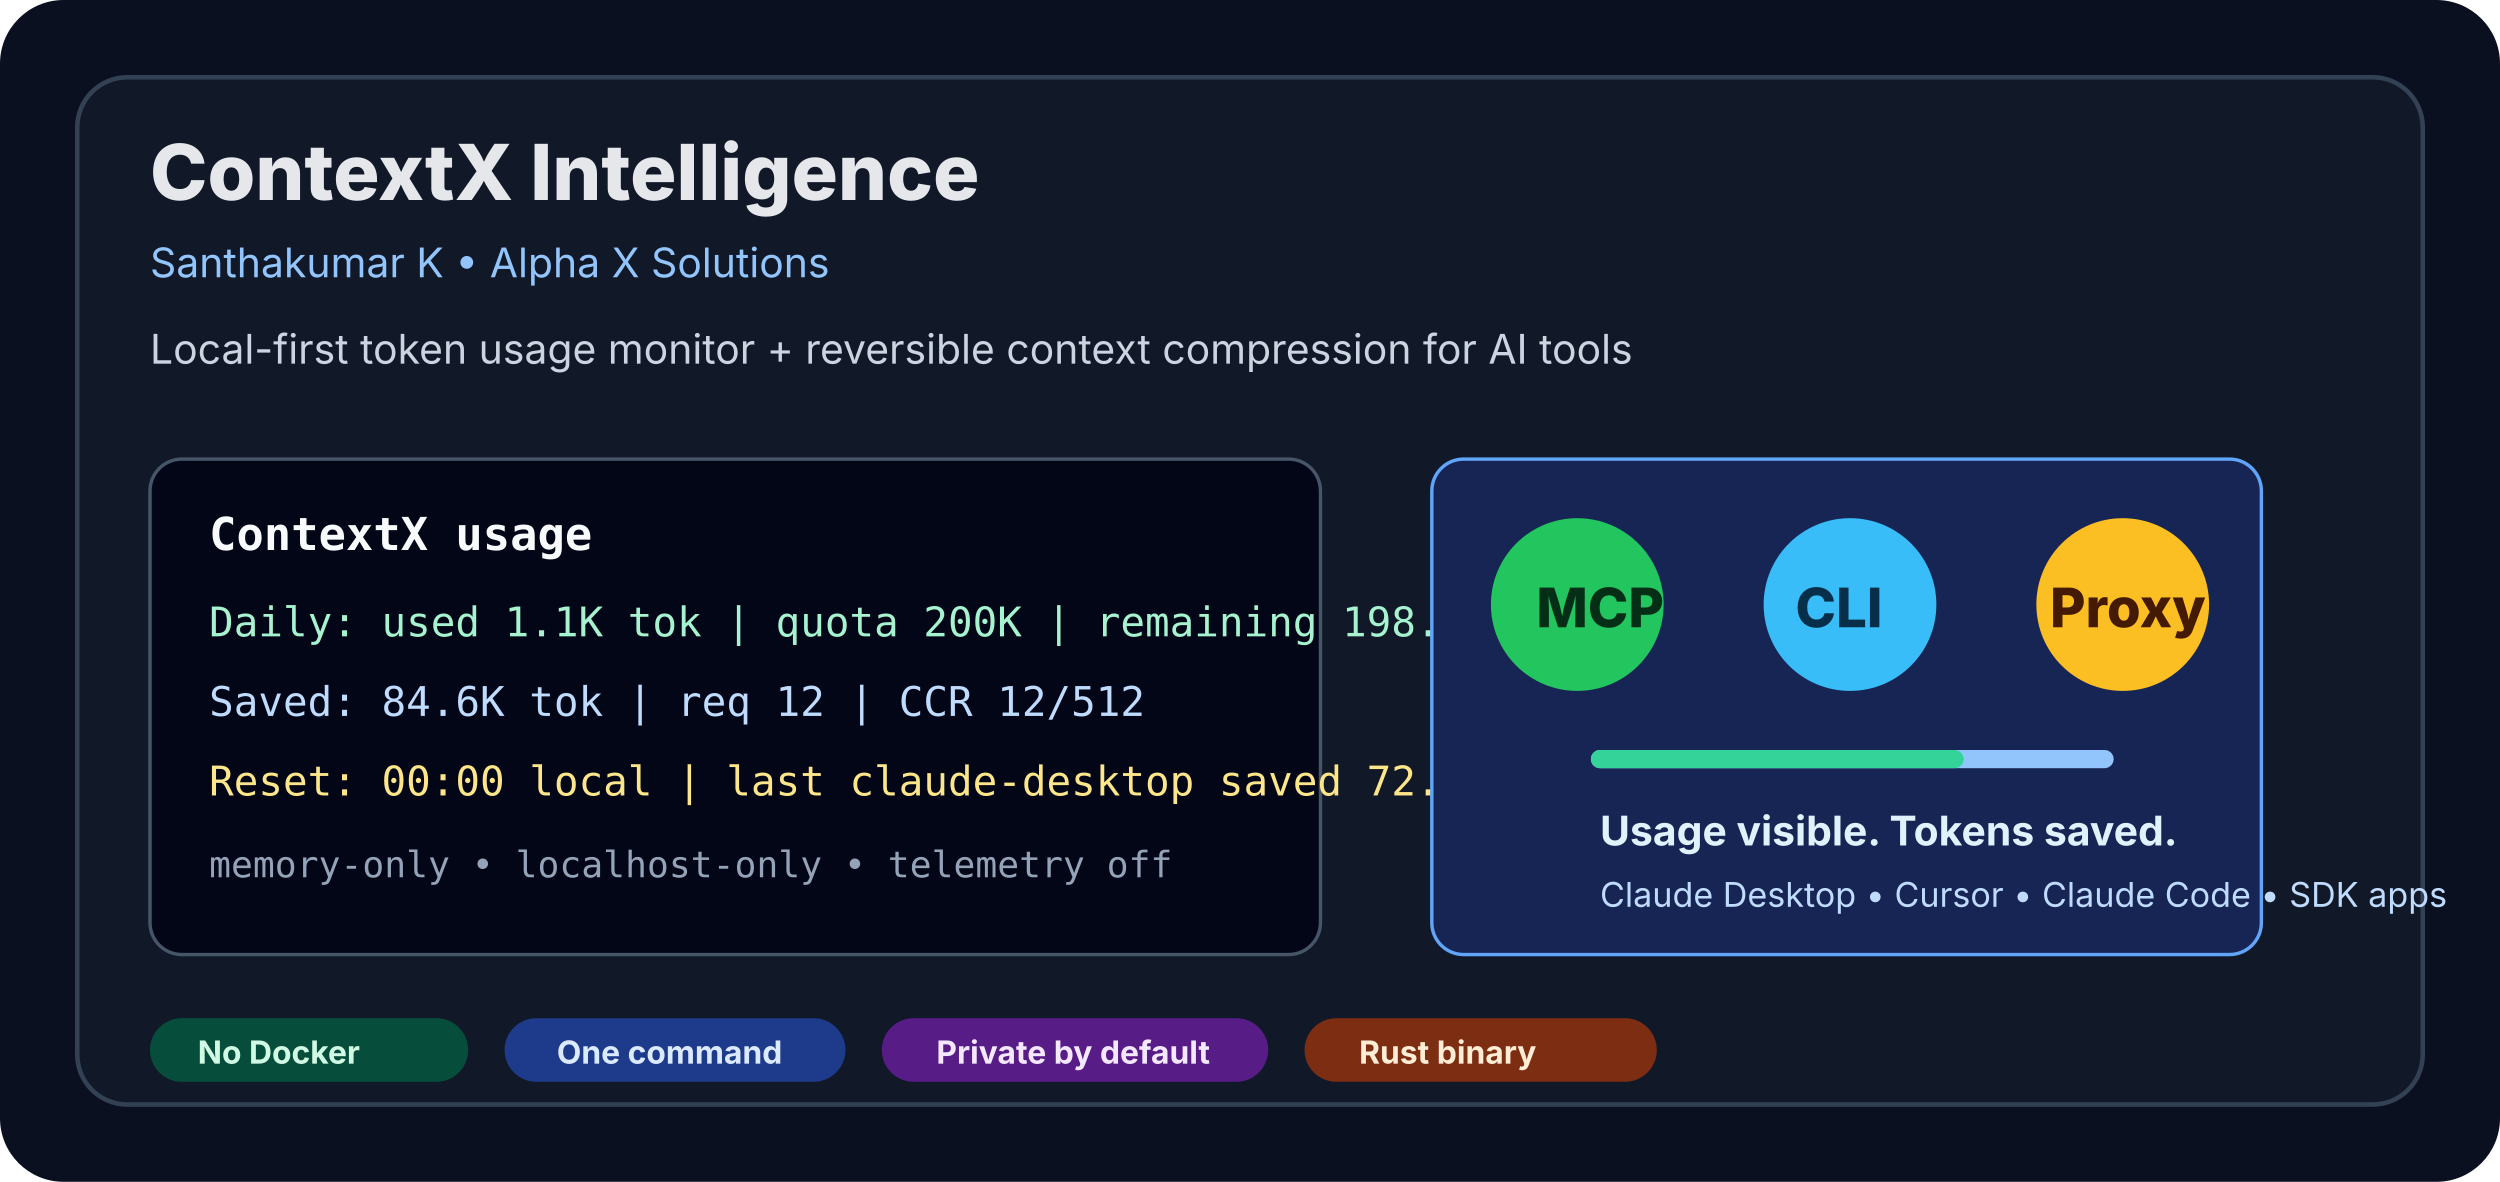
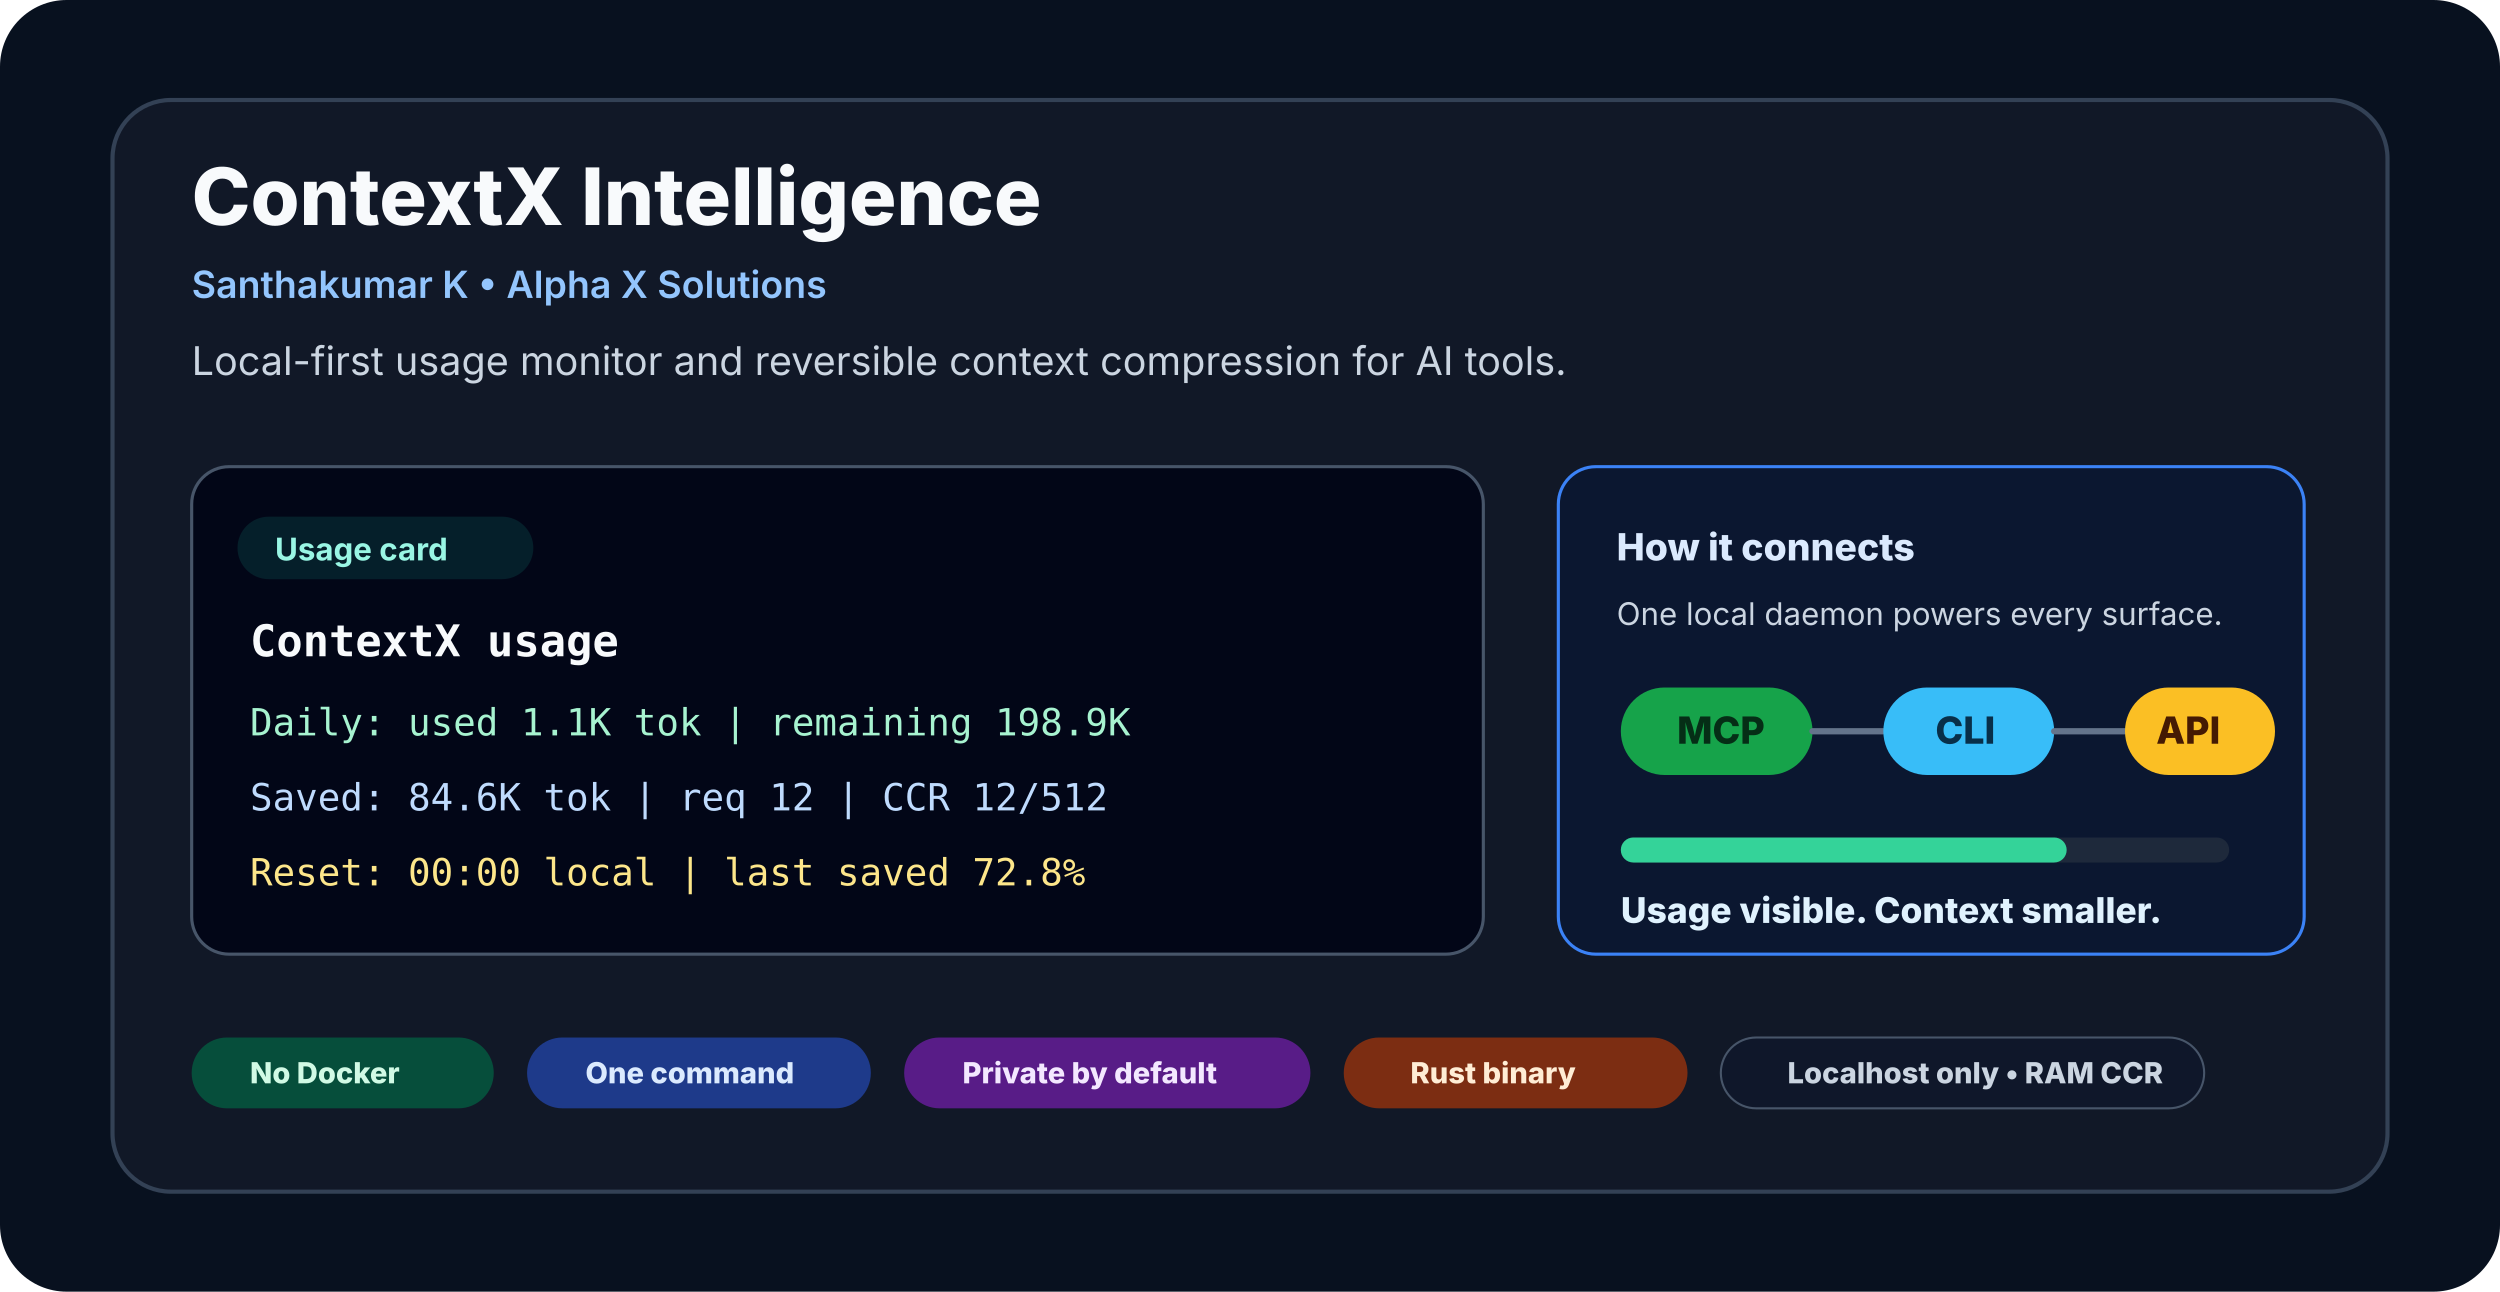
- <svg xmlns="http://www.w3.org/2000/svg" width="1100" height="520" viewBox="0 0 1100 520" fill="none">
-   <rect width="1100" height="520" rx="28" fill="#0B1020" />
-   <rect x="34" y="34" width="1032" height="452" rx="22" fill="#111827" stroke="#334155" stroke-width="2" />
-   <text x="66" y="88" fill="#E5E7EB" font-family="Inter, Arial, sans-serif" font-size="34" font-weight="800">ContextX Intelligence</text>
-   <text x="66" y="122" fill="#93C5FD" font-family="Inter, Arial, sans-serif" font-size="18">Santhakumar K • Alpha X Solutions</text>
-   <text x="66" y="160" fill="#CBD5E1" font-family="Inter, Arial, sans-serif" font-size="18">Local-first token usage monitor + reversible context compression for AI tools</text>
-   <rect x="66" y="202" width="515" height="218" rx="14" fill="#020617" stroke="#475569" stroke-width="1.5" />
-   <text x="92" y="242" fill="#F8FAFC" font-family="Menlo, Consolas, monospace" font-size="20" font-weight="700">ContextX usage</text>
-   <text x="92" y="280" fill="#A7F3D0" font-family="Menlo, Consolas, monospace" font-size="18">Daily: used 1.1K tok | quota 200K | remaining 198.9K</text>
-   <text x="92" y="315" fill="#BFDBFE" font-family="Menlo, Consolas, monospace" font-size="18">Saved: 84.6K tok | req 12 | CCR 12/512</text>
-   <text x="92" y="350" fill="#FDE68A" font-family="Menlo, Consolas, monospace" font-size="18">Reset: 00:00 local | last claude-desktop saved 72.8%</text>
-   <text x="92" y="386" fill="#94A3B8" font-family="Menlo, Consolas, monospace" font-size="16">memory-only • localhost-only • telemetry off</text>
-   <rect x="630" y="202" width="365" height="218" rx="14" fill="#172554" stroke="#60A5FA" stroke-width="1.5" />
-   <circle cx="694" cy="266" r="38" fill="#22C55E" />
-   <text x="676" y="276" fill="#052E16" font-family="Inter, Arial, sans-serif" font-size="24" font-weight="800">MCP</text>
-   <circle cx="814" cy="266" r="38" fill="#38BDF8" />
-   <text x="790" y="276" fill="#082F49" font-family="Inter, Arial, sans-serif" font-size="24" font-weight="800">CLI</text>
-   <circle cx="934" cy="266" r="38" fill="#FBBF24" />
-   <text x="902" y="276" fill="#451A03" font-family="Inter, Arial, sans-serif" font-size="24" font-weight="800">Proxy</text>
-   <path d="M704 334H926" stroke="#93C5FD" stroke-width="8" stroke-linecap="round" />
-   <path d="M704 334H860" stroke="#34D399" stroke-width="8" stroke-linecap="round" />
-   <text x="704" y="372" fill="#E0F2FE" font-family="Inter, Arial, sans-serif" font-size="18" font-weight="700">Usage visible. Tokens saved.</text>
-   <text x="704" y="399" fill="#BFDBFE" font-family="Inter, Arial, sans-serif" font-size="15">Claude Desktop • Cursor • Claude Code • SDK apps</text>
-   <rect x="66" y="448" width="140" height="28" rx="14" fill="#064E3B" />
-   <text x="87" y="468" fill="#D1FAE5" font-family="Inter, Arial, sans-serif" font-size="14" font-weight="700">No Docker</text>
-   <rect x="222" y="448" width="150" height="28" rx="14" fill="#1E3A8A" />
-   <text x="245" y="468" fill="#DBEAFE" font-family="Inter, Arial, sans-serif" font-size="14" font-weight="700">One command</text>
-   <rect x="388" y="448" width="170" height="28" rx="14" fill="#581C87" />
-   <text x="412" y="468" fill="#F3E8FF" font-family="Inter, Arial, sans-serif" font-size="14" font-weight="700">Private by default</text>
-   <rect x="574" y="448" width="155" height="28" rx="14" fill="#7C2D12" />
-   <text x="598" y="468" fill="#FFEDD5" font-family="Inter, Arial, sans-serif" font-size="14" font-weight="700">Rust binary</text>
+ <svg xmlns="http://www.w3.org/2000/svg" width="1200" height="620" viewBox="0 0 1200 620" fill="none">
+   <rect width="1200" height="620" rx="32" fill="#08111F" />
+   <rect x="54" y="48" width="1092" height="524" rx="28" fill="#111827" stroke="#334155" stroke-width="2" />
+   <text x="92" y="108" fill="#F8FAFC" font-family="Inter, Arial, sans-serif" font-size="38" font-weight="800">ContextX Intelligence</text>
+   <text x="92" y="143" fill="#93C5FD" font-family="Inter, Arial, sans-serif" font-size="18" font-weight="600">Santhakumar K • Alpha X Solutions</text>
+   <text x="92" y="180" fill="#CBD5E1" font-family="Inter, Arial, sans-serif" font-size="19">Local-first usage monitor and reversible context compression for AI tools.</text>
+   <rect x="92" y="224" width="620" height="234" rx="18" fill="#020617" stroke="#475569" stroke-width="1.5" />
+   <rect x="114" y="248" width="142" height="30" rx="15" fill="#0F766E" fill-opacity="0.22" />
+   <text x="132" y="269" fill="#99F6E4" font-family="Inter, Arial, sans-serif" font-size="15" font-weight="700">Usage card</text>
+   <text x="120" y="315" fill="#F8FAFC" font-family="Menlo, Consolas, monospace" font-size="21" font-weight="700">ContextX usage</text>
+   <text x="120" y="353" fill="#A7F3D0" font-family="Menlo, Consolas, monospace" font-size="18">Daily: used 1.1K tok | remaining 198.9K</text>
+   <text x="120" y="389" fill="#BFDBFE" font-family="Menlo, Consolas, monospace" font-size="18">Saved: 84.6K tok | req 12 | CCR 12/512</text>
+   <text x="120" y="425" fill="#FDE68A" font-family="Menlo, Consolas, monospace" font-size="18">Reset: 00:00 local | last saved 72.8%</text>
+   <rect x="748" y="224" width="358" height="234" rx="18" fill="#0B1730" stroke="#3B82F6" stroke-width="1.5" />
+   <text x="776" y="269" fill="#DBEAFE" font-family="Inter, Arial, sans-serif" font-size="18" font-weight="800">How it connects</text>
+   <text x="776" y="300" fill="#CBD5E1" font-family="Inter, Arial, sans-serif" font-size="15">One local daemon powers every surface.</text>
+   <rect x="778" y="330" width="92" height="42" rx="21" fill="#16A34A" />
+   <text x="805" y="357" fill="#052E16" font-family="Inter, Arial, sans-serif" font-size="18" font-weight="800">MCP</text>
+   <path d="M870 351H904" stroke="#64748B" stroke-width="3" stroke-linecap="round" />
+   <rect x="904" y="330" width="82" height="42" rx="21" fill="#38BDF8" />
+   <text x="929" y="357" fill="#082F49" font-family="Inter, Arial, sans-serif" font-size="18" font-weight="800">CLI</text>
+   <path d="M986 351H1020" stroke="#64748B" stroke-width="3" stroke-linecap="round" />
+   <rect x="1020" y="330" width="72" height="42" rx="21" fill="#FBBF24" />
+   <text x="1035" y="357" fill="#451A03" font-family="Inter, Arial, sans-serif" font-size="18" font-weight="800">API</text>
+   <rect x="778" y="402" width="292" height="12" rx="6" fill="#1E293B" />
+   <rect x="778" y="402" width="214" height="12" rx="6" fill="#34D399" />
+   <text x="778" y="443" fill="#E0F2FE" font-family="Inter, Arial, sans-serif" font-size="17" font-weight="800">Usage visible. Context smaller.</text>
+   <rect x="92" y="498" width="145" height="34" rx="17" fill="#064E3B" />
+   <text x="120" y="520" fill="#D1FAE5" font-family="Inter, Arial, sans-serif" font-size="14" font-weight="800">No Docker</text>
+   <rect x="253" y="498" width="165" height="34" rx="17" fill="#1E3A8A" />
+   <text x="281" y="520" fill="#DBEAFE" font-family="Inter, Arial, sans-serif" font-size="14" font-weight="800">One command</text>
+   <rect x="434" y="498" width="195" height="34" rx="17" fill="#581C87" />
+   <text x="462" y="520" fill="#F3E8FF" font-family="Inter, Arial, sans-serif" font-size="14" font-weight="800">Private by default</text>
+   <rect x="645" y="498" width="165" height="34" rx="17" fill="#7C2D12" />
+   <text x="677" y="520" fill="#FFEDD5" font-family="Inter, Arial, sans-serif" font-size="14" font-weight="800">Rust binary</text>
+   <rect x="826" y="498" width="232" height="34" rx="17" fill="#0F172A" stroke="#475569" />
+   <text x="858" y="520" fill="#CBD5E1" font-family="Inter, Arial, sans-serif" font-size="14" font-weight="800">Localhost only • RAM CCR</text>
</svg>
